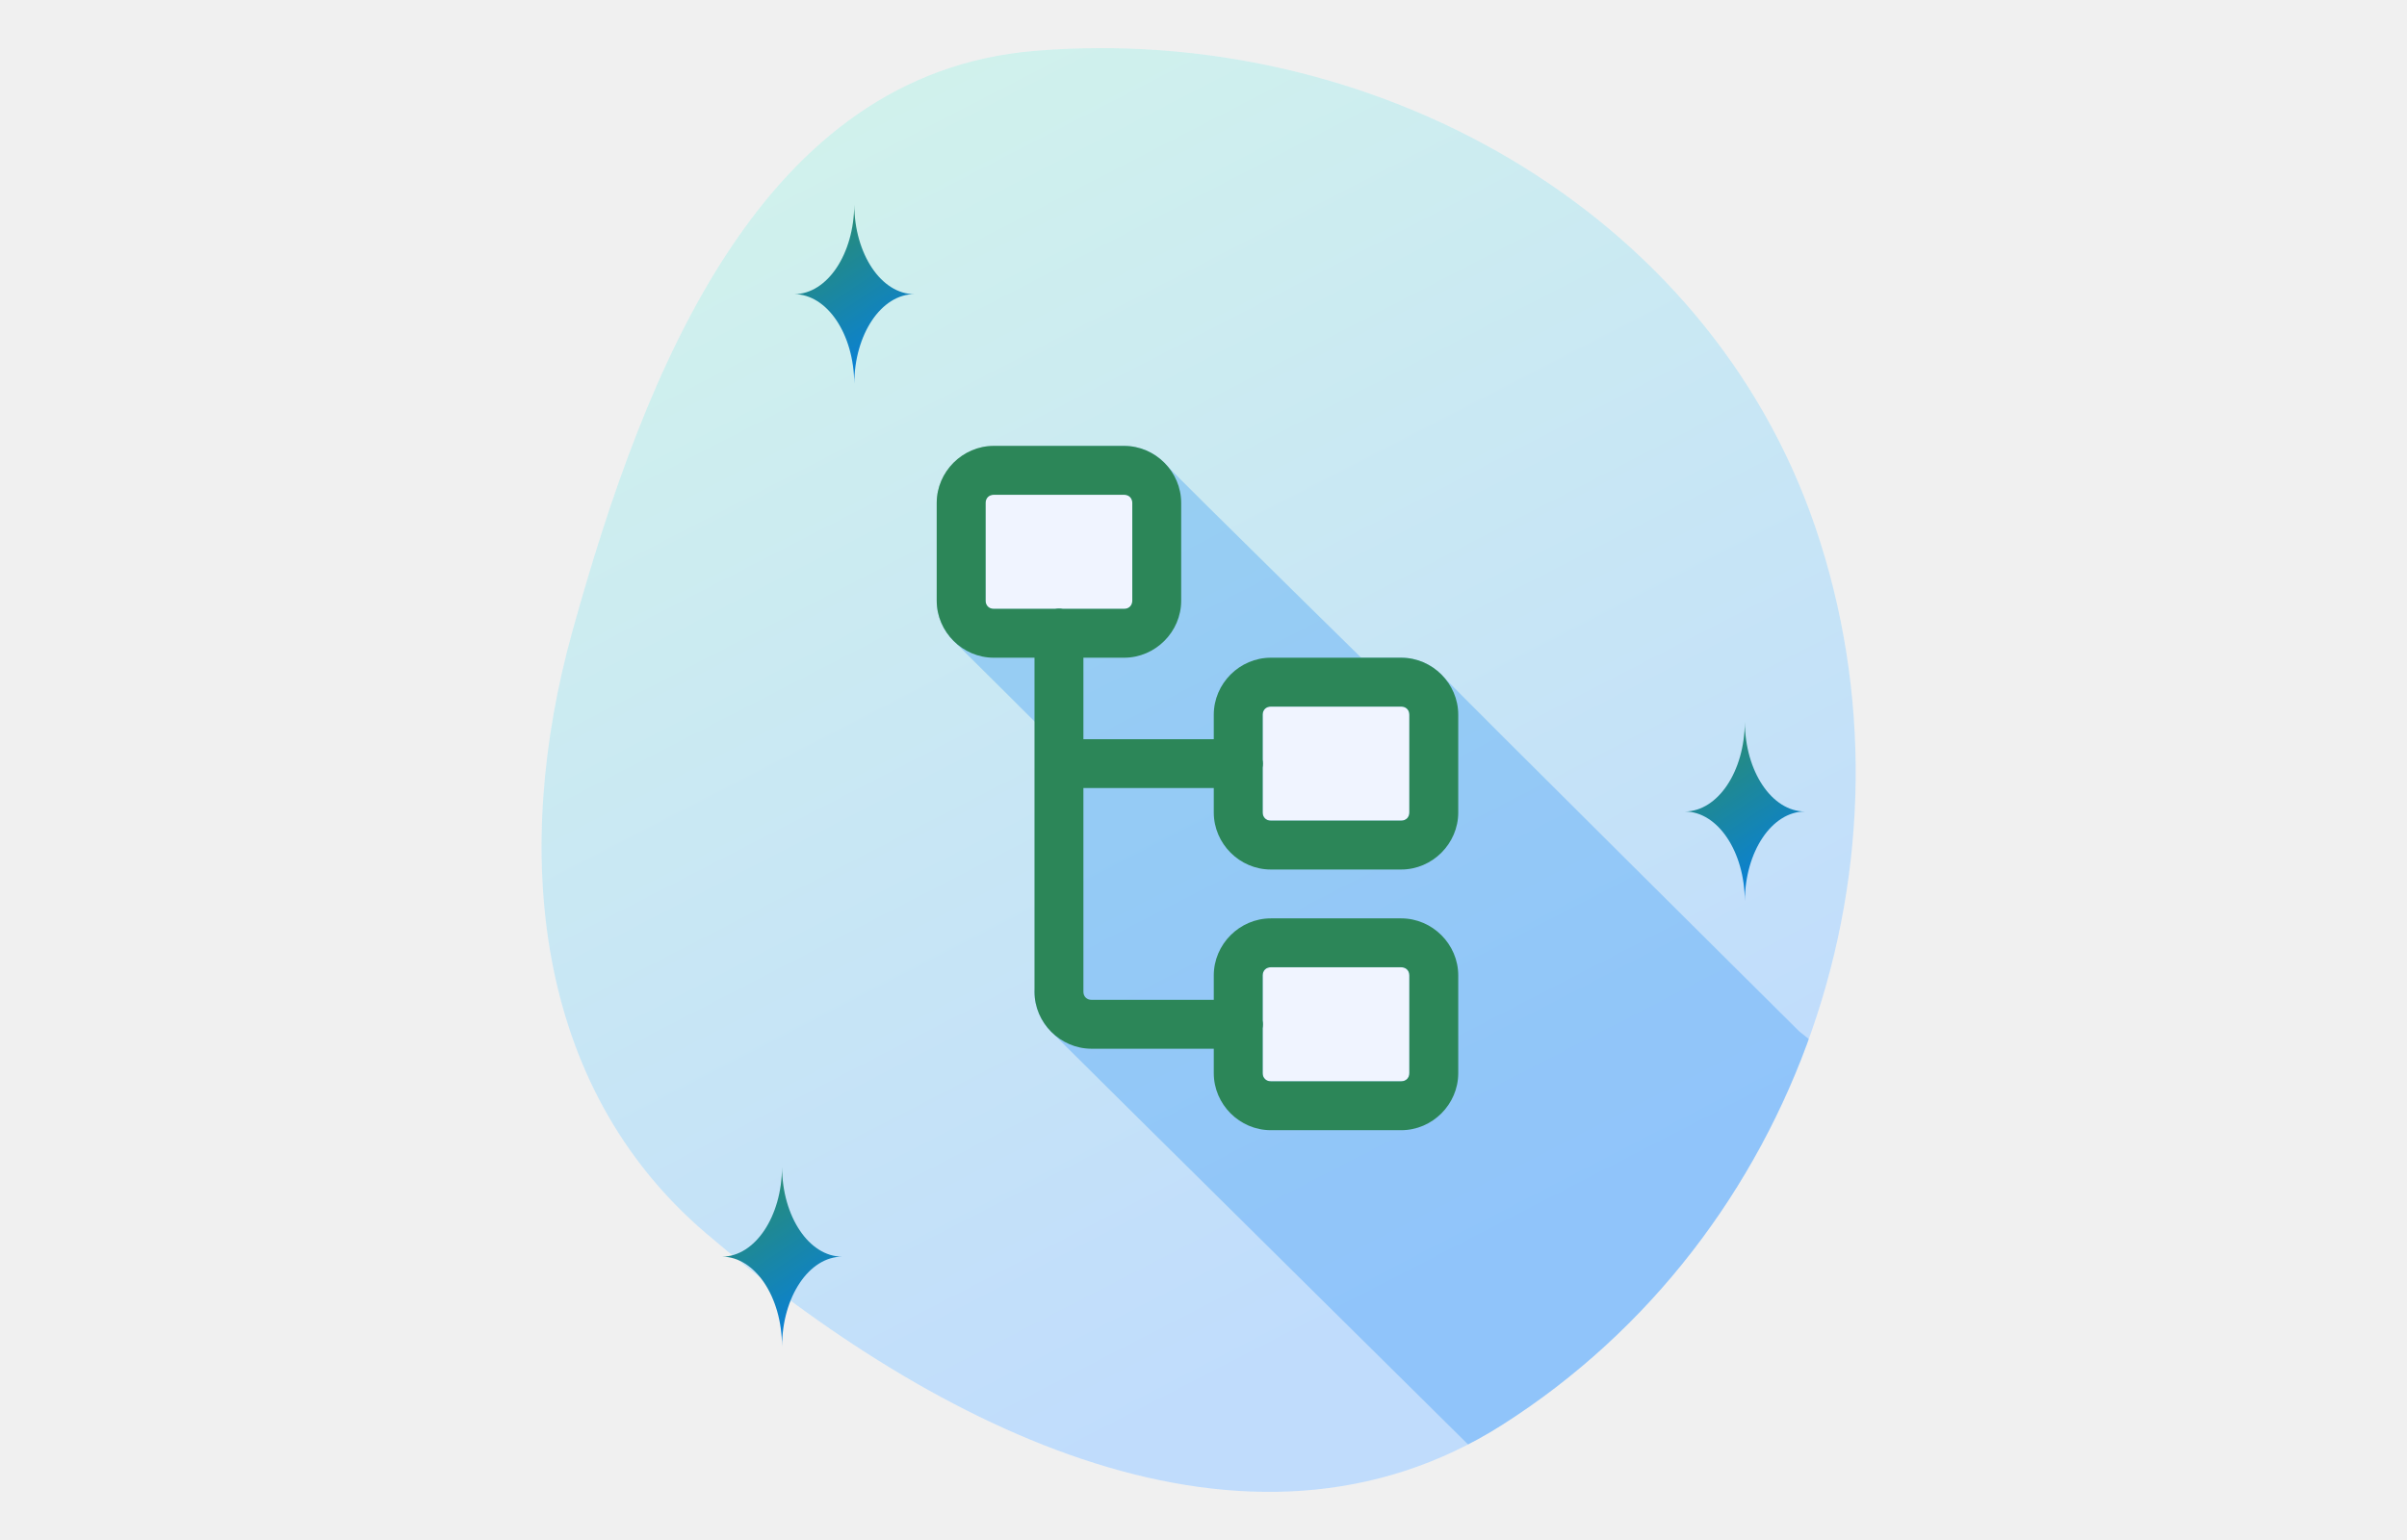
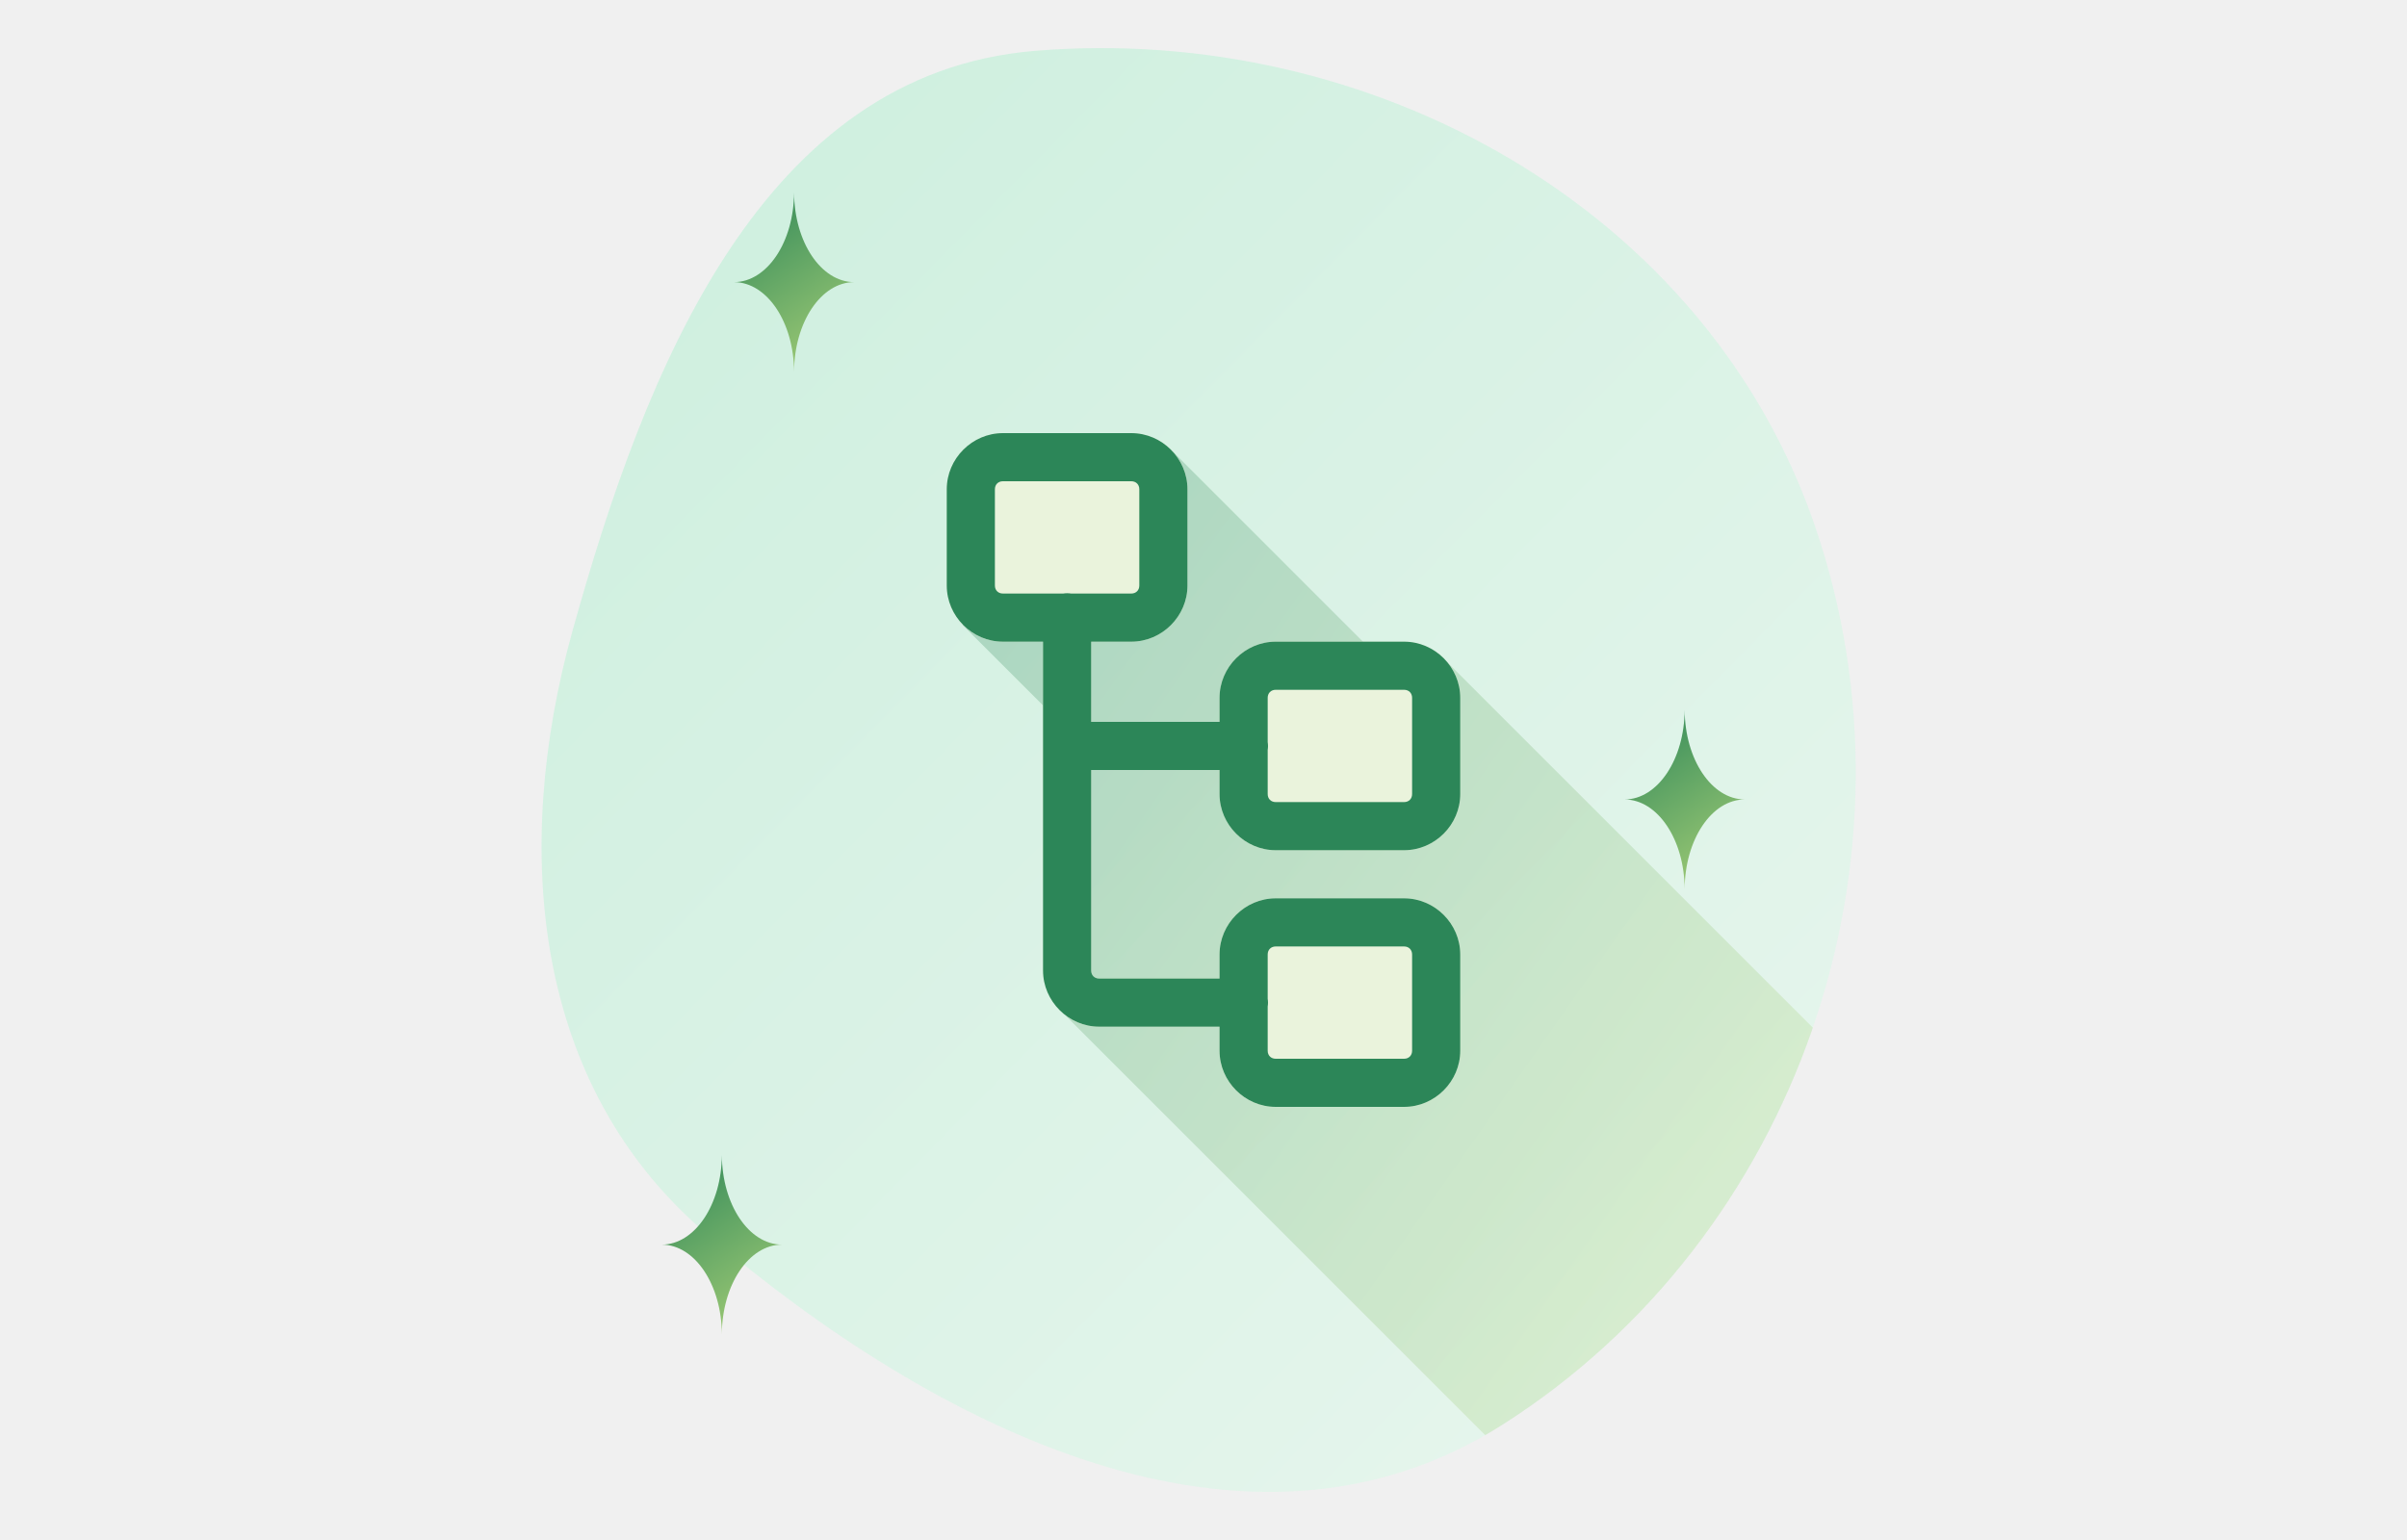
<svg xmlns="http://www.w3.org/2000/svg" width="200" height="128" viewBox="0 0 200 128" fill="none">
-   <path fill-rule="evenodd" clip-rule="evenodd" d="M85.957 4.231C113.868 1.904 141.807 17.299 150.836 43.812C160.221 71.371 149.404 102.782 124.843 118.413C103.674 131.886 77.723 118.784 58.642 102.487C44.273 90.215 42.513 70.627 47.575 52.421C53.655 30.547 63.332 6.117 85.957 4.231Z" fill="#F0F4FF" />
-   <path fill-rule="evenodd" clip-rule="evenodd" d="M85.957 4.231C113.868 1.904 141.807 17.299 150.836 43.812C160.221 71.371 149.404 102.782 124.843 118.413C103.674 131.886 77.723 118.784 58.642 102.487C44.273 90.215 42.513 70.627 47.575 52.421C53.655 30.547 63.332 6.117 85.957 4.231Z" fill="url(#paint0_linear_1264_272837)" fill-opacity="0.2" />
-   <mask id="mask0_1264_272837" style="mask-type:alpha" maskUnits="userSpaceOnUse" x="45" y="4" width="110" height="120">
-     <path fill-rule="evenodd" clip-rule="evenodd" d="M85.957 4.231C113.868 1.904 141.807 17.299 150.836 43.812C160.221 71.371 149.404 102.782 124.843 118.413C103.674 131.886 77.723 118.784 58.642 102.487C44.273 90.215 42.513 70.627 47.575 52.421C53.655 30.547 63.332 6.117 85.957 4.231Z" fill="#F0F4FF" />
-     <path fill-rule="evenodd" clip-rule="evenodd" d="M85.957 4.231C113.868 1.904 141.807 17.299 150.836 43.812C160.221 71.371 149.404 102.782 124.843 118.413C103.674 131.886 77.723 118.784 58.642 102.487C44.273 90.215 42.513 70.627 47.575 52.421C53.655 30.547 63.332 6.117 85.957 4.231Z" fill="url(#paint1_linear_1264_272837)" fill-opacity="0.2" />
-   </mask>
-   <g mask="url(#mask0_1264_272837)">
-     <path opacity="0.25" d="M82.573 37.062C79.98 37.062 77.833 39.209 77.833 41.802V49.927C77.833 51.248 78.39 52.453 79.279 53.317C80.136 54.15 87 61 87 61L89.5 62L85.958 82.427C85.958 83.702 86.477 84.869 87.313 85.726C88.177 86.612 129 127 129 127L155.187 125.552V127.583C155.187 130.176 157.334 132.323 159.927 132.323H170.76C173.354 132.323 175.5 130.176 175.5 127.583L121.167 81.073C121.167 78.48 119.02 76.333 116.427 76.333L169.219 126.229C166.626 126.229 164.479 128.376 164.479 130.969V133H154.323C153.923 133 153.646 132.722 153.646 132.323L172.5 130.091L164.479 115.396L157.687 108.448C157.687 111.041 159.834 113.187 162.427 113.187H173.26C175.854 113.187 178 111.041 178 108.448L149.5 85.726C149.5 85.726 120.725 57.145 120 56.311C119.127 55.307 117.844 54.667 116.427 54.667H105.594C103 54.667 100.854 56.813 100.854 59.406V61.438H90.021L162.448 113.187L173.937 129.354C176.531 129.354 175 111.718 175 109.125L117 58.5C117 58.5 97.712 39.562 97 38.731C96.127 37.713 94.834 37.062 93.406 37.062H82.573ZM82.573 41.125H93.406C93.806 41.125 94.083 41.403 94.083 41.802V49.927C94.083 50.327 93.806 50.604 93.406 50.604H88.323C88.105 50.568 87.882 50.568 87.664 50.604H82.573C82.173 50.604 81.896 50.327 81.896 49.927V41.802C81.896 41.403 82.173 41.125 82.573 41.125ZM105.594 58.729L117 58.5C117 58.5 117.104 59.007 117.104 59.406L173.937 108.448C173.937 108.847 173.66 109.125 173.26 109.125H162.427C162.027 109.125 161.75 108.847 161.75 108.448L168.542 113.698C168.577 113.48 104.952 63.361 104.917 63.143V59.406C104.917 59.007 105.194 58.729 105.594 58.729ZM154.323 125.677H165.156C165.556 125.677 165.833 125.955 165.833 126.354L171.437 127.583C171.437 127.983 171.16 128.26 170.76 128.26H159.927C159.527 128.26 159.25 127.983 159.25 127.583V123.854C159.286 123.636 153.682 130.309 153.646 130.091V126.354C153.646 125.955 153.923 125.677 154.323 125.677Z" fill="url(#paint2_linear_1264_272837)" />
+   <g clip-path="url(#clip0_1311_258)">
+     <path fill-rule="evenodd" clip-rule="evenodd" d="M85.957 4.231C113.868 1.904 141.807 17.299 150.836 43.812C160.221 71.371 149.404 102.782 124.843 118.413C103.674 131.886 77.723 118.784 58.642 102.487C44.273 90.215 42.513 70.627 47.575 52.421C53.655 30.547 63.332 6.117 85.957 4.231Z" fill="#E2F6EC" />
+     <path fill-rule="evenodd" clip-rule="evenodd" d="M85.957 4.231C113.868 1.904 141.807 17.299 150.836 43.812C160.221 71.371 149.404 102.782 124.843 118.413C103.674 131.886 77.723 118.784 58.642 102.487C44.273 90.215 42.513 70.627 47.575 52.421C53.655 30.547 63.332 6.117 85.957 4.231Z" fill="url(#paint0_linear_1311_258)" fill-opacity="0.2" />
+     <path d="M144.999 66.449C144.992 66.449 144.986 66.449 144.98 66.449C142.23 66.449 139.998 63.119 139.98 59C139.962 63.109 137.741 66.434 135 66.449C135 66.449 135 66.449 135 66.449C137.741 66.464 139.962 69.789 139.98 73.898C139.998 69.779 142.23 66.449 144.98 66.449C144.986 66.449 144.992 66.449 144.999 66.449C144.999 66.449 144.999 66.449 144.999 66.449Z" fill="url(#paint1_linear_1311_258)" />
+     <path d="M70.999 23.449C70.992 23.449 70.986 23.449 70.98 23.449C68.23 23.449 65.998 20.119 65.98 16C65.962 20.109 63.741 23.434 61 23.449C61 23.449 61 23.449 61 23.449C63.741 23.464 65.962 26.789 65.98 30.898C65.998 26.779 68.23 23.449 70.98 23.449C70.986 23.449 70.992 23.449 70.999 23.449C70.999 23.449 70.999 23.449 70.999 23.449Z" fill="url(#paint2_linear_1311_258)" />
+     <path d="M64.999 103.449C64.992 103.449 64.986 103.449 64.98 103.449C62.23 103.449 59.998 100.119 59.98 96C59.962 100.109 57.741 103.434 55 103.449C55 103.449 55 103.449 55 103.449C57.741 103.464 59.962 106.789 59.98 110.898C59.998 106.779 62.23 103.449 64.98 103.449C64.986 103.449 64.992 103.449 64.999 103.449C64.999 103.449 64.999 103.449 64.999 103.449Z" fill="url(#paint3_linear_1311_258)" />
+     <mask id="mask0_1311_258" style="mask-type:alpha" maskUnits="userSpaceOnUse" x="0" y="0" width="200" height="128">
+       <path fill-rule="evenodd" clip-rule="evenodd" d="M85.957 4.231C113.868 1.904 141.807 17.299 150.836 43.812C160.221 71.371 149.404 102.782 124.843 118.413C103.674 131.886 77.723 118.784 58.642 102.487C44.273 90.215 42.513 70.627 47.575 52.421C53.655 30.547 63.332 6.117 85.957 4.231Z" fill="#E2F6EC" />
+       <path fill-rule="evenodd" clip-rule="evenodd" d="M85.957 4.231C113.868 1.904 141.807 17.299 150.836 43.812C160.221 71.371 149.404 102.782 124.843 118.413C103.674 131.886 77.723 118.784 58.642 102.487C44.273 90.215 42.513 70.627 47.575 52.421C53.655 30.547 63.332 6.117 85.957 4.231Z" fill="url(#paint4_linear_1311_258)" fill-opacity="0.2" />
+     </mask>
+     <g mask="url(#mask0_1311_258)">
+       <path opacity="0.25" d="M126.786 122.661L154.354 89.14L120.247 55.033L114.601 54.687L97.451 37.536L79.99 51.957L88.114 60.081V83.989L126.786 122.661Z" fill="url(#paint5_linear_1311_258)" />
+     </g>
+     <path d="M78.667 40.667C78.667 38.113 80.78 36 83.333 36H94C96.553 36 98.667 38.113 98.667 40.667V48.667C98.667 51.22 96.553 53.333 94 53.333H90.667V60H101.333V58C101.333 55.447 103.447 53.333 106 53.333H116.667C119.22 53.333 121.333 55.447 121.333 58V66C121.333 68.553 119.22 70.667 116.667 70.667H106C103.447 70.667 101.333 68.553 101.333 66V64H90.667V80.667C90.667 81.06 90.94 81.333 91.333 81.333H101.333V79.333C101.333 76.78 103.447 74.667 106 74.667H116.667C119.22 74.667 121.333 76.78 121.333 79.333V87.333C121.333 89.887 119.22 92 116.667 92H106C103.447 92 101.333 89.887 101.333 87.333V85.333H91.333C88.78 85.333 86.667 83.22 86.667 80.667V53.333H83.333C80.78 53.333 78.667 51.22 78.667 48.667V40.667Z" fill="#EAF3DC" />
+     <path d="M83.333 36C80.78 36 78.667 38.113 78.667 40.667V48.667C78.667 51.22 80.78 53.333 83.333 53.333H86.667V80.667C86.667 83.22 88.78 85.333 91.333 85.333H101.333V87.333C101.333 89.887 103.447 92 106 92H116.667C119.22 92 121.333 89.887 121.333 87.333V79.333C121.333 76.78 119.22 74.667 116.667 74.667H106C103.447 74.667 101.333 76.78 101.333 79.333V81.333H91.333C90.94 81.333 90.667 81.06 90.667 80.667V64H101.333V66C101.333 68.553 103.447 70.667 106 70.667H116.667C119.22 70.667 121.333 68.553 121.333 66V58C121.333 55.447 119.22 53.333 116.667 53.333H106C103.447 53.333 101.333 55.447 101.333 58V60H90.667V53.333H94C96.553 53.333 98.667 51.22 98.667 48.667V40.667C98.667 38.113 96.553 36 94 36H83.333ZM83.333 40H94C94.394 40 94.667 40.273 94.667 40.667V48.667C94.667 49.06 94.394 49.333 94 49.333H88.995C88.78 49.298 88.561 49.298 88.346 49.333H83.333C82.94 49.333 82.667 49.06 82.667 48.667V40.667C82.667 40.273 82.94 40 83.333 40ZM106 57.333H116.667C117.06 57.333 117.333 57.607 117.333 58V66C117.333 66.393 117.06 66.667 116.667 66.667H106C105.607 66.667 105.333 66.393 105.333 66V62.328C105.369 62.113 105.369 61.894 105.333 61.68V58C105.333 57.607 105.607 57.333 106 57.333ZM106 78.667H116.667C117.06 78.667 117.333 78.94 117.333 79.333V87.333C117.333 87.727 117.06 88 116.667 88H106C105.607 88 105.333 87.727 105.333 87.333V83.662C105.369 83.447 105.369 83.228 105.333 83.013V79.333C105.333 78.94 105.607 78.667 106 78.667Z" fill="#2C8658" />
  </g>
-   <path d="M149.999 67.449C149.992 67.449 149.986 67.449 149.98 67.449C147.23 67.449 144.998 64.119 144.98 60C144.962 64.109 142.741 67.434 140 67.449C140 67.449 140 67.449 140 67.449C142.741 67.464 144.962 70.789 144.98 74.898C144.998 70.779 147.23 67.449 149.98 67.449C149.986 67.449 149.992 67.449 149.999 67.449C149.999 67.449 149.999 67.449 149.999 67.449Z" fill="url(#paint3_linear_1264_272837)" />
-   <path d="M75.999 24.449C75.992 24.449 75.986 24.449 75.98 24.449C73.23 24.449 70.998 21.119 70.98 17C70.962 21.109 68.741 24.434 66 24.449C66 24.449 66 24.449 66 24.449C68.741 24.464 70.962 27.789 70.98 31.898C70.998 27.779 73.23 24.449 75.98 24.449C75.986 24.449 75.992 24.449 75.999 24.449C75.999 24.449 75.999 24.449 75.999 24.449Z" fill="url(#paint4_linear_1264_272837)" />
-   <path d="M69.999 104.449C69.992 104.449 69.986 104.449 69.98 104.449C67.23 104.449 64.998 101.119 64.98 97C64.962 101.109 62.741 104.434 60 104.449C60 104.449 60 104.449 60 104.449C62.741 104.464 64.962 107.789 64.98 111.898C64.998 107.779 67.23 104.449 69.98 104.449C69.986 104.449 69.992 104.449 69.999 104.449C69.999 104.449 69.999 104.449 69.999 104.449Z" fill="url(#paint5_linear_1264_272837)" />
-   <path d="M82.573 41.125H93.406C93.806 41.125 94.083 41.403 94.083 41.802V49.927C94.083 50.327 93.806 50.604 93.406 50.604H88.323C88.105 50.568 87.882 50.568 87.664 50.604H82.573C82.173 50.604 81.896 50.327 81.896 49.927V41.802C81.896 41.403 82.173 41.125 82.573 41.125ZM105.594 58.729H116.427C116.827 58.729 117.104 59.007 117.104 59.406V67.531C117.104 67.931 116.827 68.208 116.427 68.208H105.594C105.194 68.208 104.917 67.931 104.917 67.531V63.802C104.952 63.584 104.952 63.361 104.917 63.143V59.406C104.917 59.007 105.194 58.729 105.594 58.729ZM105.594 80.396H116.427C116.827 80.396 117.104 80.673 117.104 81.073V89.198C117.104 89.597 116.827 89.875 116.427 89.875H105.594C105.194 89.875 104.917 89.597 104.917 89.198V85.469C104.952 85.251 104.952 85.028 104.917 84.81V81.073C104.917 80.673 105.194 80.396 105.594 80.396Z" fill="#F0F4FF" />
-   <path d="M82.573 37.062C79.98 37.062 77.833 39.209 77.833 41.802V49.927C77.833 52.52 79.98 54.667 82.573 54.667H85.958V82.427C85.958 85.02 88.105 87.167 90.698 87.167H100.854V89.198C100.854 91.791 103 93.938 105.594 93.938H116.427C119.02 93.938 121.167 91.791 121.167 89.198V81.073C121.167 78.48 119.02 76.333 116.427 76.333H105.594C103 76.333 100.854 78.48 100.854 81.073V83.104H90.698C90.298 83.104 90.021 82.827 90.021 82.427V65.5H100.854V67.531C100.854 70.124 103 72.271 105.594 72.271H116.427C119.02 72.271 121.167 70.124 121.167 67.531V59.406C121.167 56.813 119.02 54.667 116.427 54.667H105.594C103 54.667 100.854 56.813 100.854 59.406V61.438H90.021V54.667H93.406C95.999 54.667 98.146 52.52 98.146 49.927V41.802C98.146 39.209 95.999 37.062 93.406 37.062H82.573ZM82.573 41.125H93.406C93.806 41.125 94.083 41.403 94.083 41.802V49.927C94.083 50.327 93.806 50.604 93.406 50.604H88.323C88.105 50.568 87.882 50.568 87.664 50.604H82.573C82.173 50.604 81.896 50.327 81.896 49.927V41.802C81.896 41.403 82.173 41.125 82.573 41.125ZM105.594 58.729H116.427C116.827 58.729 117.104 59.007 117.104 59.406V67.531C117.104 67.931 116.827 68.208 116.427 68.208H105.594C105.194 68.208 104.917 67.931 104.917 67.531V63.802C104.952 63.584 104.952 63.361 104.917 63.143V59.406C104.917 59.007 105.194 58.729 105.594 58.729ZM105.594 80.396H116.427C116.827 80.396 117.104 80.673 117.104 81.073V89.198C117.104 89.597 116.827 89.875 116.427 89.875H105.594C105.194 89.875 104.917 89.597 104.917 89.198V85.469C104.952 85.251 104.952 85.028 104.917 84.81V81.073C104.917 80.673 105.194 80.396 105.594 80.396Z" fill="#2C8658" />
  <defs>
-     <linearGradient id="paint0_linear_1264_272837" x1="125.711" y1="104" x2="74.42" y2="4.404" gradientUnits="userSpaceOnUse">
-       <stop stop-color="#007DF2" />
-       <stop offset="1" stop-color="#53EA9F" />
+     <linearGradient id="paint0_linear_1311_258" x1="139.5" y1="110" x2="52.354" y2="24.156" gradientUnits="userSpaceOnUse">
+       <stop stop-color="#F1F0EC" />
+       <stop offset="1" stop-color="#84D6AC" />
    </linearGradient>
-     <linearGradient id="paint1_linear_1264_272837" x1="125.711" y1="104" x2="74.42" y2="4.404" gradientUnits="userSpaceOnUse">
-       <stop stop-color="#007DF2" />
-       <stop offset="1" stop-color="#53EA9F" />
+     <linearGradient id="paint1_linear_1311_258" x1="135" y1="59" x2="145" y2="74" gradientUnits="userSpaceOnUse">
+       <stop stop-color="#2C8658" />
+       <stop offset="1" stop-color="#ACD278" />
    </linearGradient>
-     <linearGradient id="paint2_linear_1264_272837" x1="77.772" y1="37.091" x2="87.37" y2="45.368" gradientUnits="userSpaceOnUse">
-       <stop stop-color="#308F5F" />
-       <stop offset="1" stop-color="#007DF2" />
+     <linearGradient id="paint2_linear_1311_258" x1="61" y1="16" x2="71" y2="31" gradientUnits="userSpaceOnUse">
+       <stop stop-color="#2C8658" />
+       <stop offset="1" stop-color="#ACD278" />
    </linearGradient>
-     <linearGradient id="paint3_linear_1264_272837" x1="140" y1="60" x2="150" y2="75" gradientUnits="userSpaceOnUse">
-       <stop stop-color="#308F5F" />
-       <stop offset="1" stop-color="#007DF2" />
+     <linearGradient id="paint3_linear_1311_258" x1="55" y1="96" x2="65" y2="111" gradientUnits="userSpaceOnUse">
+       <stop stop-color="#2C8658" />
+       <stop offset="1" stop-color="#ACD278" />
    </linearGradient>
-     <linearGradient id="paint4_linear_1264_272837" x1="66" y1="17" x2="76" y2="32" gradientUnits="userSpaceOnUse">
-       <stop stop-color="#308F5F" />
-       <stop offset="1" stop-color="#007DF2" />
+     <linearGradient id="paint4_linear_1311_258" x1="139.5" y1="110" x2="52.354" y2="24.156" gradientUnits="userSpaceOnUse">
+       <stop stop-color="#F1F0EC" />
+       <stop offset="1" stop-color="#84D6AC" />
    </linearGradient>
-     <linearGradient id="paint5_linear_1264_272837" x1="60" y1="97" x2="70" y2="112" gradientUnits="userSpaceOnUse">
-       <stop stop-color="#308F5F" />
-       <stop offset="1" stop-color="#007DF2" />
+     <linearGradient id="paint5_linear_1311_258" x1="79.642" y1="54" x2="145.224" y2="99.97" gradientUnits="userSpaceOnUse">
+       <stop stop-color="#2C8658" />
+       <stop offset="1" stop-color="#ACD278" />
    </linearGradient>
+     <clipPath id="clip0_1311_258">
+       <rect width="200" height="128" fill="white" />
+     </clipPath>
  </defs>
</svg>
